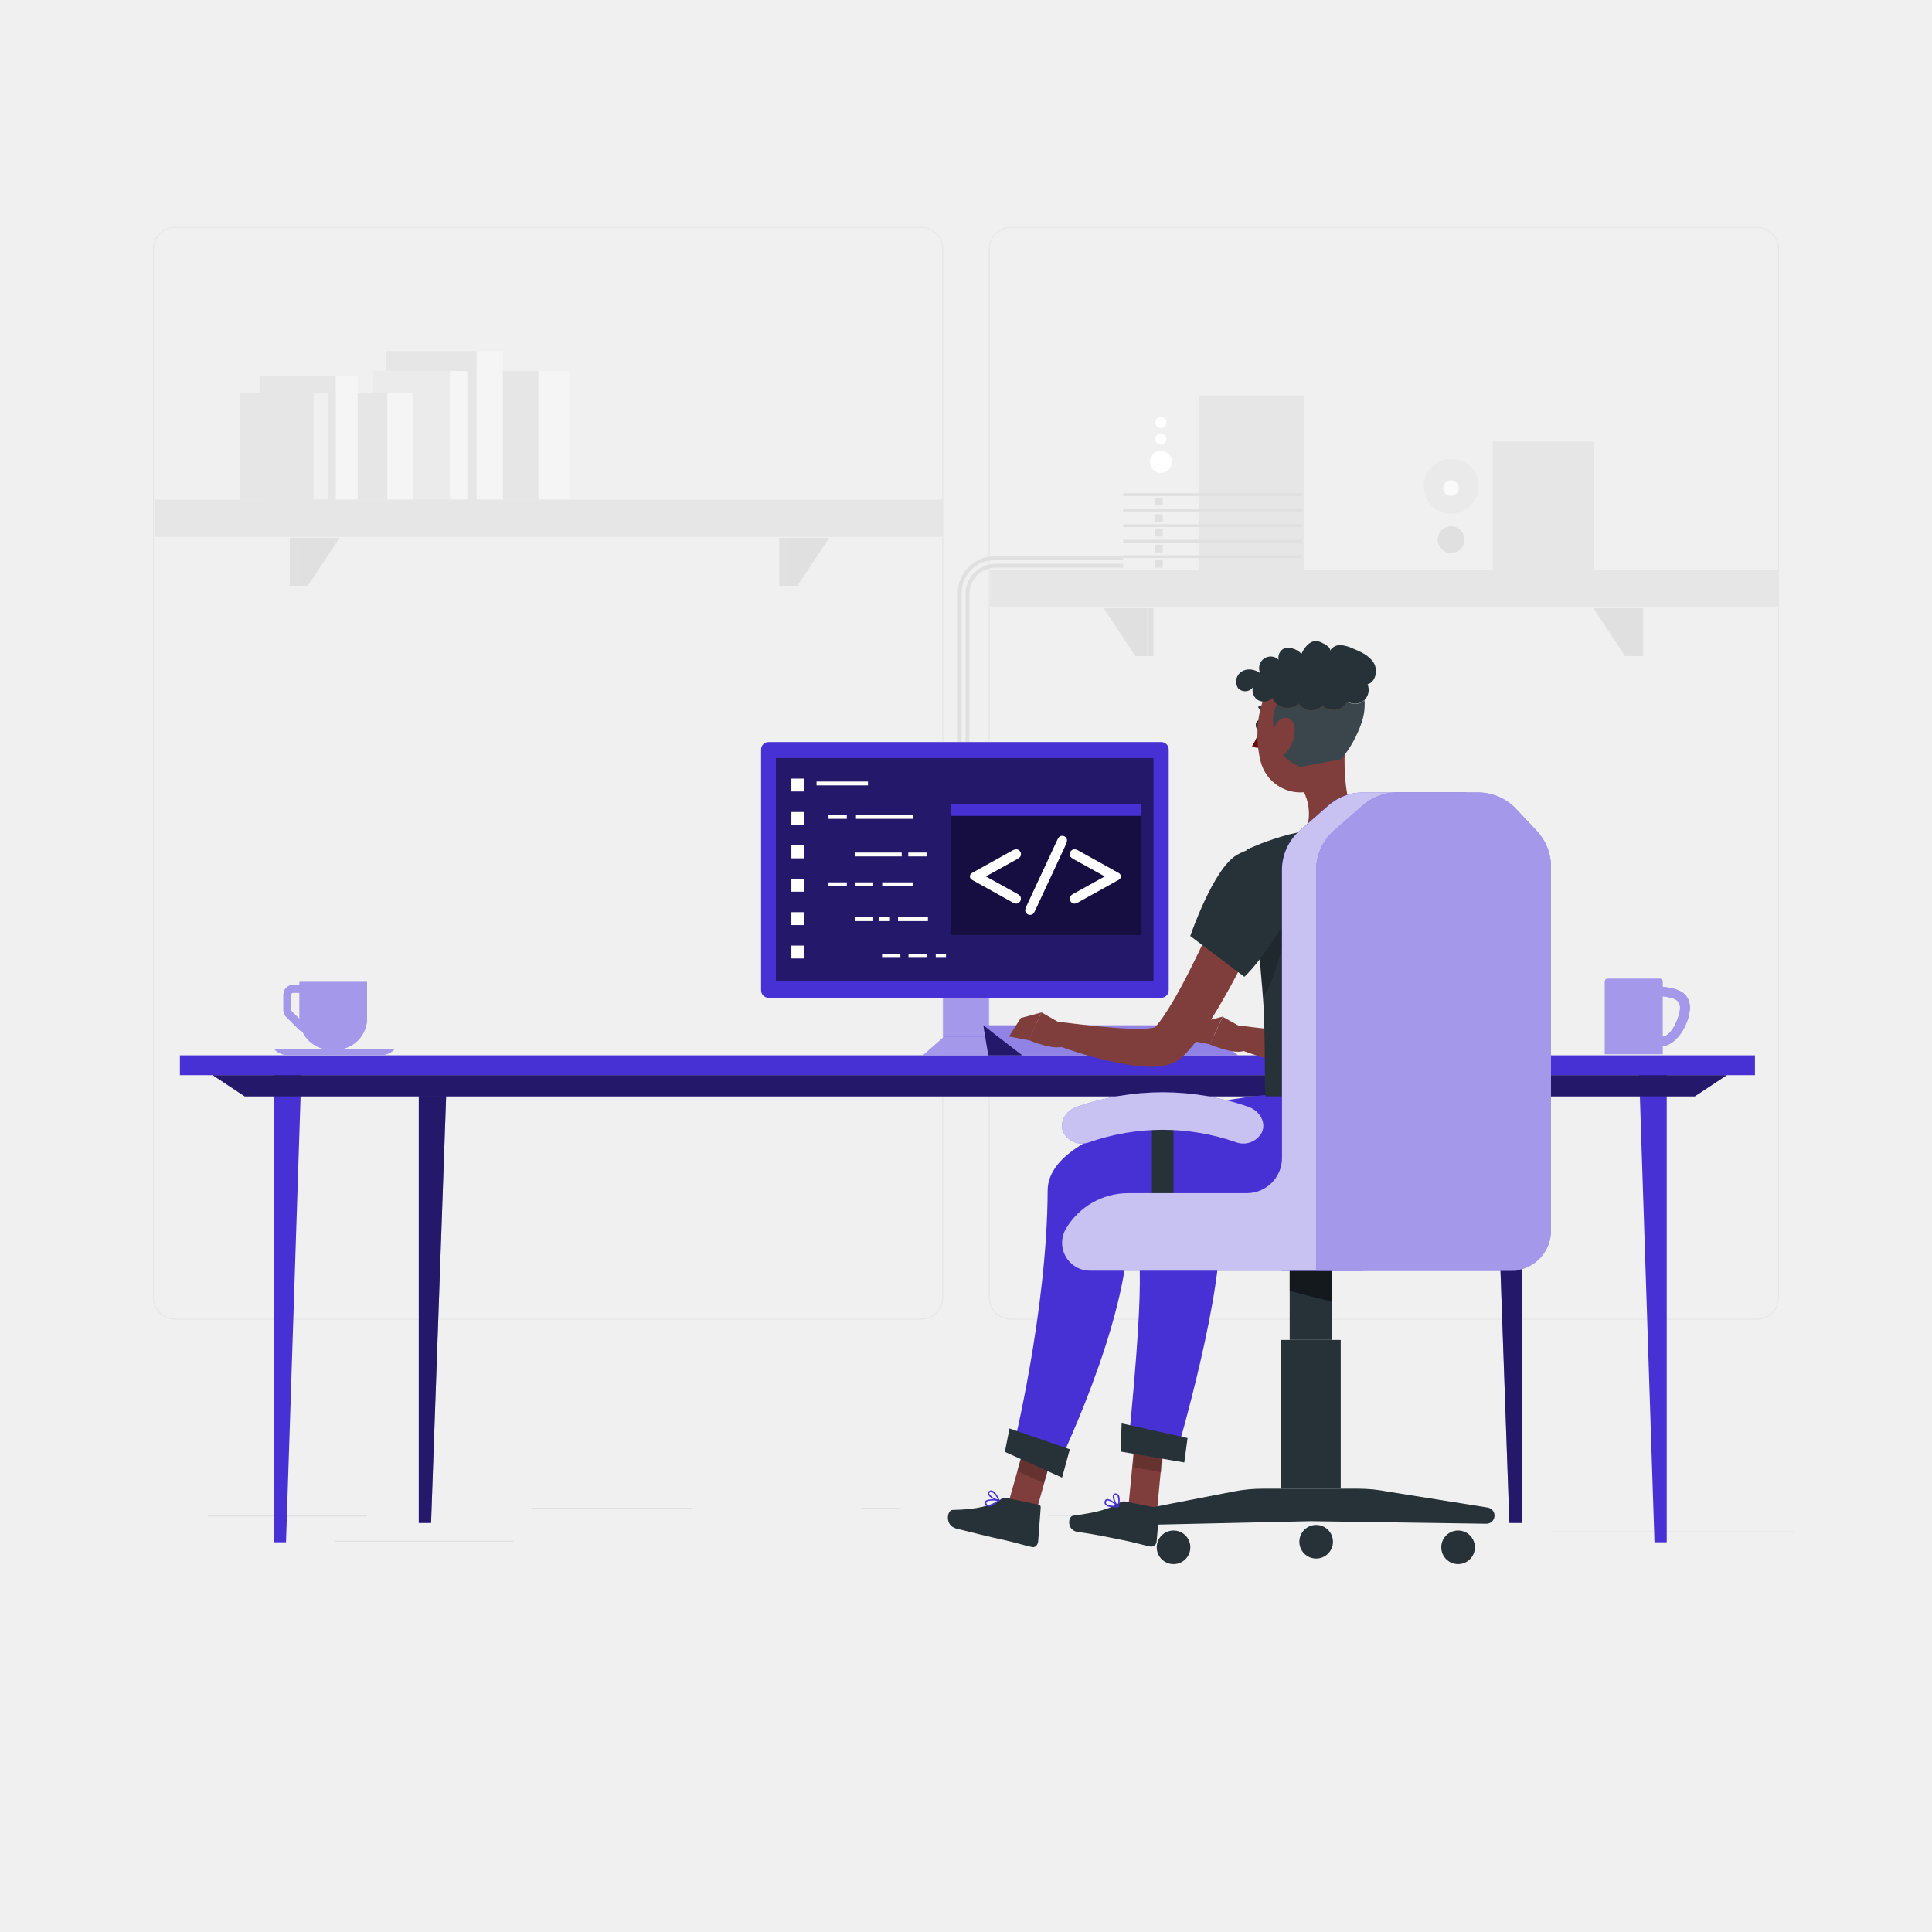
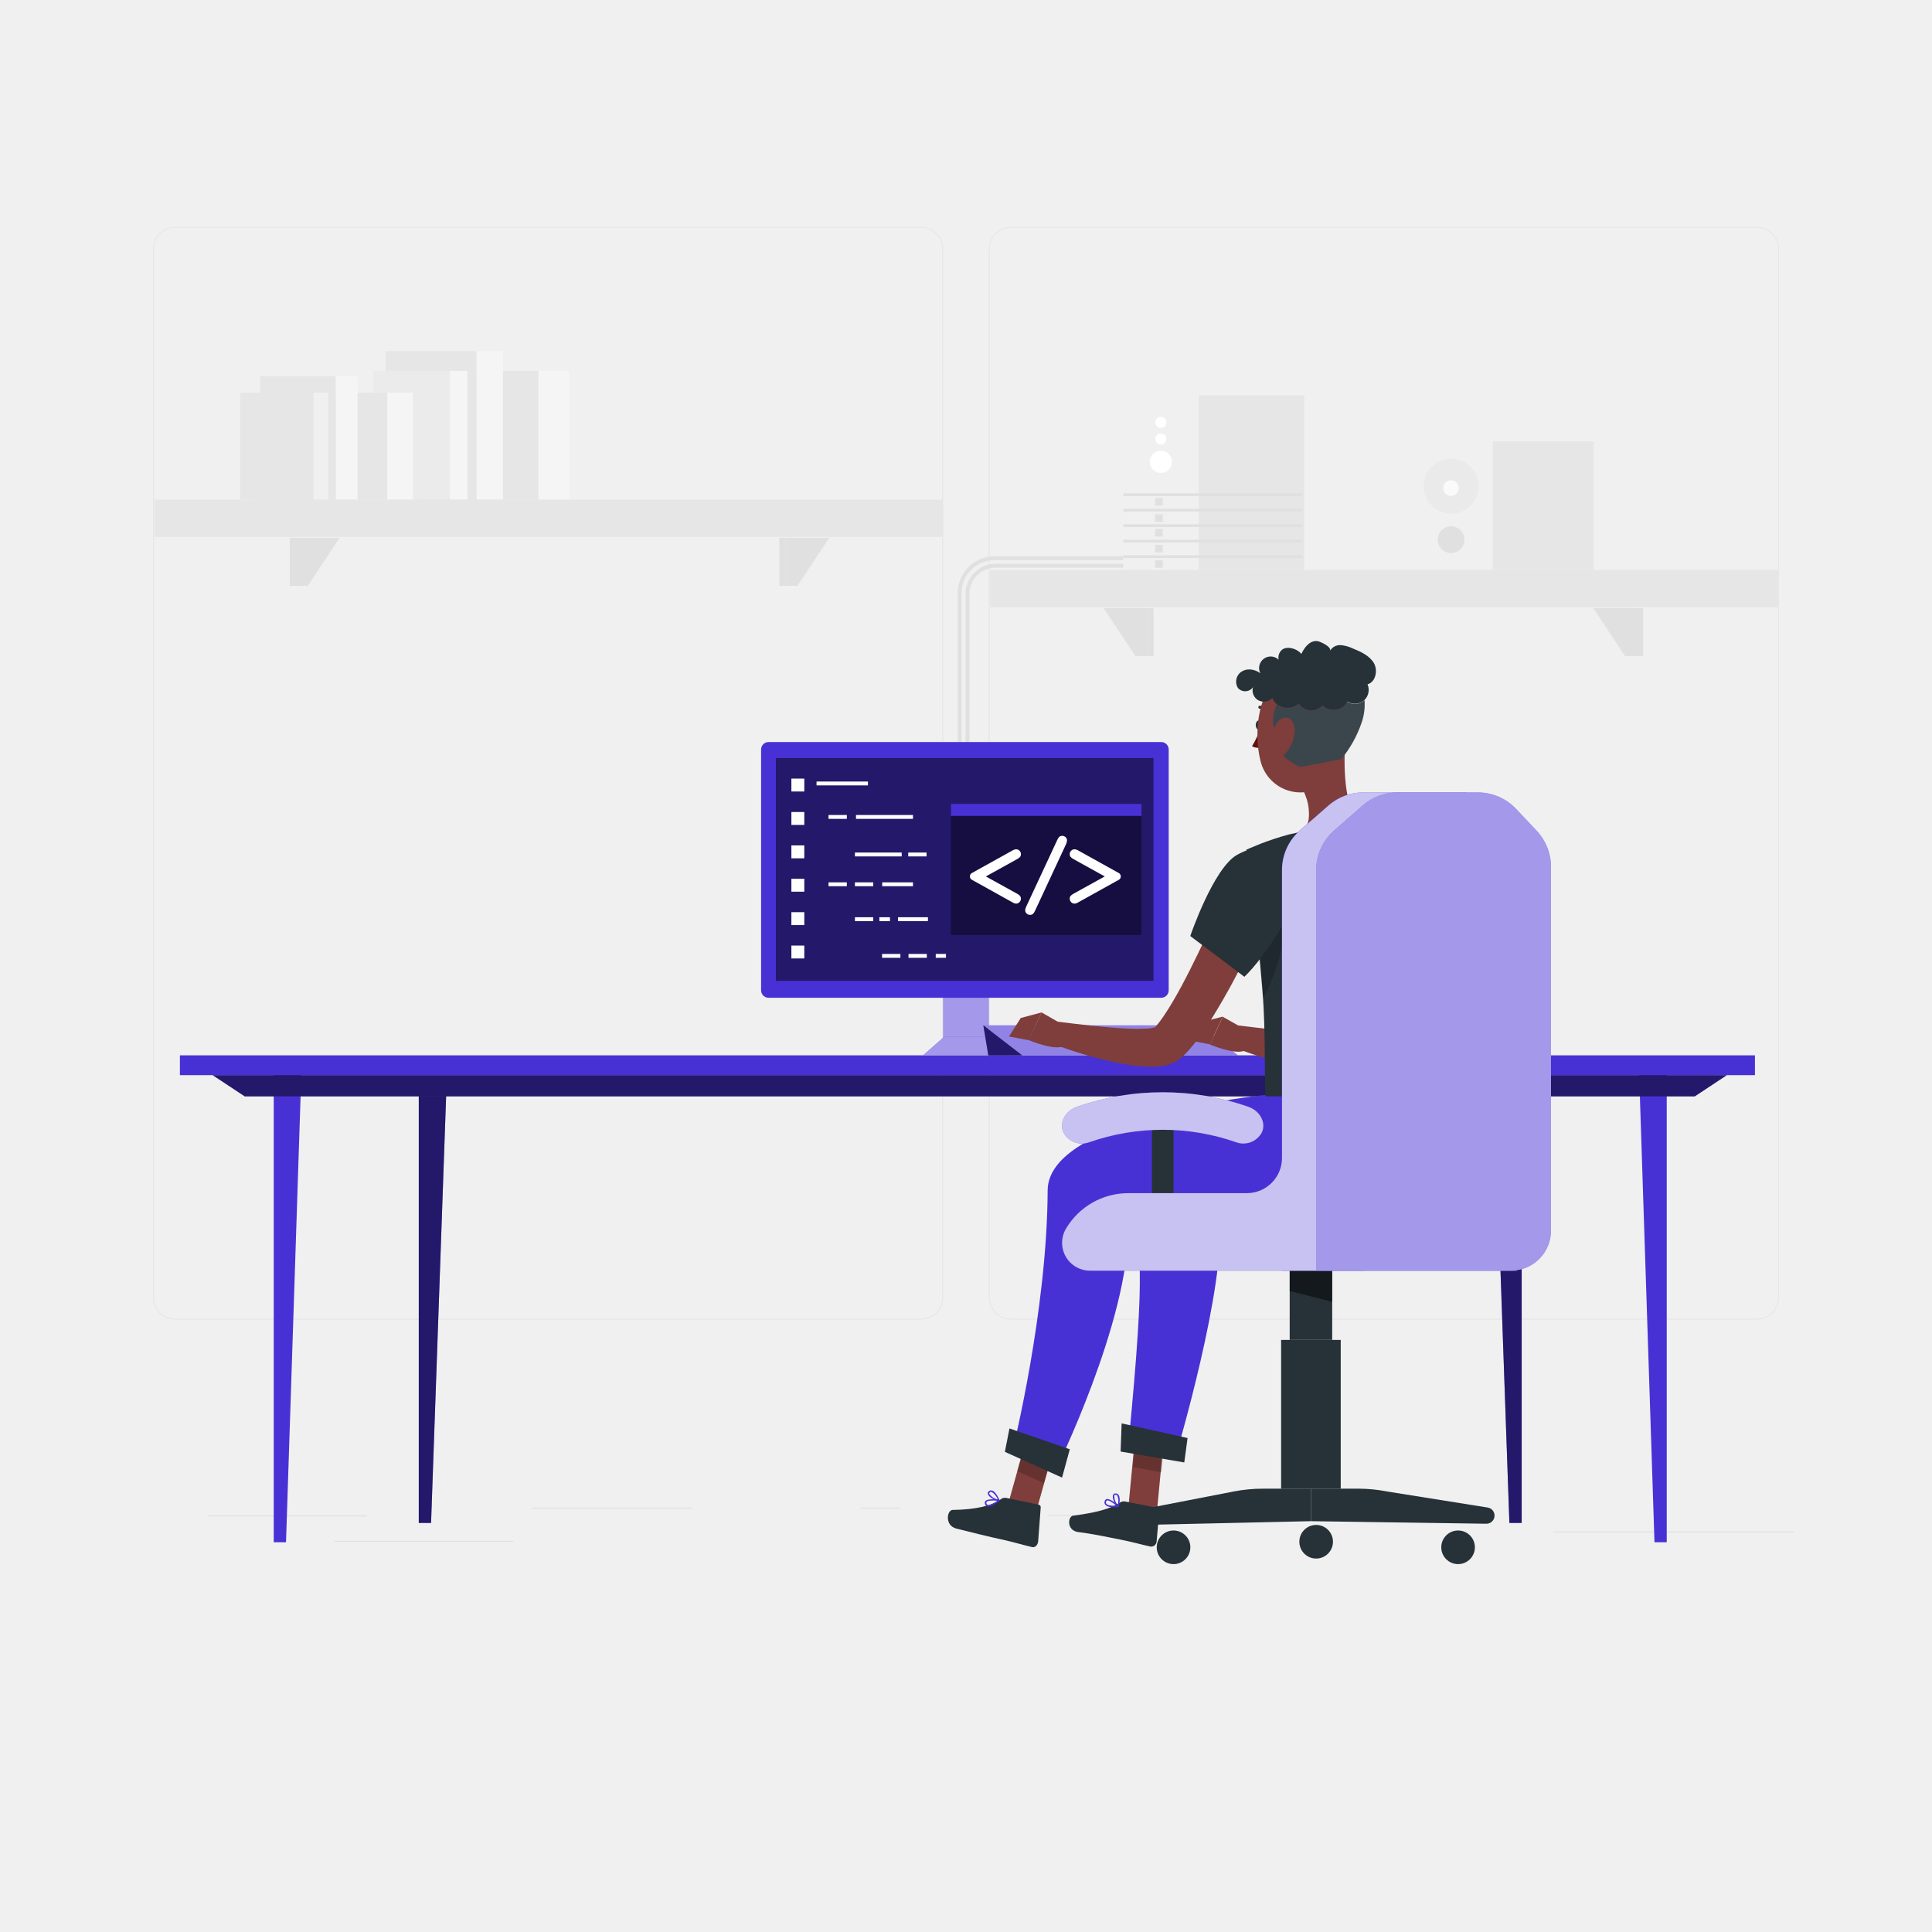
<svg xmlns="http://www.w3.org/2000/svg" viewBox="0 0 500 500">
-   <g id="freepik--background-complete--inject-2">
+   <g id="freepik--background-complete--inject-3">
    <path d="M238.4,341.53H45.31a5.72,5.72,0,0,1-5.71-5.71V64.39a5.72,5.72,0,0,1,5.71-5.66H238.4a5.71,5.71,0,0,1,5.7,5.71h0V335.82A5.71,5.71,0,0,1,238.4,341.53ZM45.31,58.93a5.47,5.47,0,0,0-5.46,5.46V335.82a5.47,5.47,0,0,0,5.46,5.46H238.4a5.46,5.46,0,0,0,5.45-5.46V64.39a5.46,5.46,0,0,0-5.45-5.46Z" style="fill:#e6e6e6" />
    <path d="M454.7,341.53H261.6a5.71,5.71,0,0,1-5.7-5.71V64.39a5.71,5.71,0,0,1,5.7-5.66H454.7a5.71,5.71,0,0,1,5.7,5.66V335.82A5.71,5.71,0,0,1,454.7,341.53ZM261.6,58.93a5.46,5.46,0,0,0-5.45,5.46V335.82a5.46,5.46,0,0,0,5.45,5.46H454.7a5.48,5.48,0,0,0,5.47-5.46V64.39a5.48,5.48,0,0,0-5.47-5.46Z" style="fill:#e6e6e6" />
    <rect x="53.79" y="392.21" width="41.21" height="0.25" style="fill:#e0e0e0" />
    <rect x="137.67" y="390.21" width="41.33" height="0.25" style="fill:#e0e0e0" />
    <rect x="222.78" y="390.21" width="10" height="0.25" style="fill:#e0e0e0" />
    <rect x="86.58" y="398.75" width="46.25" height="0.25" style="fill:#e0e0e0" />
    <rect x="271.2" y="392.08" width="21.6" height="0.25" style="fill:#e0e0e0" />
    <rect x="301.7" y="392.08" width="27.93" height="0.25" style="fill:#e0e0e0" />
    <rect x="401.89" y="396.31" width="62.44" height="0.25" style="fill:#e0e0e0" />
    <rect x="364.83" y="114.23" width="47.61" height="33.27" style="fill:#e6e6e6" />
    <rect x="364.83" y="114.23" width="21.47" height="33.27" style="fill:#f0f0f0" />
    <path d="M375.55,118.74a7.09,7.09,0,1,1-7.09,7.09A7.09,7.09,0,0,1,375.55,118.74Z" style="fill:#e0e0e0;opacity:0.4;isolation:isolate" />
    <path d="M379,139.66a3.46,3.46,0,1,1-3.46-3.46h0A3.45,3.45,0,0,1,379,139.66Z" style="fill:#e0e0e0" />
    <circle cx="375.5" cy="126.31" r="2.02" style="fill:#fafafa" />
    <rect x="290.21" y="102.31" width="20.59" height="45.2" style="fill:#f0f0f0" />
    <rect x="310.23" y="102.31" width="27.32" height="45.2" style="fill:#e6e6e6" />
    <path d="M300.43,116.66a2.86,2.86,0,1,1-2.85,2.85A2.86,2.86,0,0,1,300.43,116.66Z" style="fill:#fff" />
    <path d="M300.43,112.21a1.43,1.43,0,1,1-1.43,1.43A1.43,1.43,0,0,1,300.43,112.21Z" style="fill:#fff" />
    <path d="M300.43,107.89a1.43,1.43,0,1,1-1.43,1.43A1.43,1.43,0,0,1,300.43,107.89Z" style="fill:#fff" />
    <rect x="290.67" y="127.66" width="46.4" height="0.71" style="fill:#e0e0e0" />
    <rect x="290.67" y="131.67" width="46.4" height="0.71" style="fill:#e0e0e0" />
    <rect x="290.67" y="135.68" width="46.4" height="0.71" style="fill:#e0e0e0" />
    <rect x="290.67" y="139.69" width="46.4" height="0.71" style="fill:#e0e0e0" />
    <rect x="290.67" y="143.7" width="46.4" height="0.71" style="fill:#e0e0e0" />
    <rect x="298.96" y="128.88" width="1.96" height="1.96" style="fill:#e0e0e0" />
    <rect x="298.96" y="133.1" width="1.96" height="1.96" style="fill:#e0e0e0" />
    <rect x="298.96" y="136.9" width="1.96" height="1.96" style="fill:#e0e0e0" />
    <rect x="298.96" y="141" width="1.96" height="1.96" style="fill:#e0e0e0" />
    <rect x="298.96" y="144.98" width="1.96" height="1.96" style="fill:#e0e0e0" />
    <path d="M250.87,192h-1V153.71a7.81,7.81,0,0,1,7.8-7.8h33v1h-33a6.81,6.81,0,0,0-6.8,6.8Z" style="fill:#e0e0e0" />
    <path d="M248.87,192.07h-1V153.43a9.47,9.47,0,0,1,9.46-9.46h33.34v1H257.33a8.47,8.47,0,0,0-8.46,8.46Z" style="fill:#e0e0e0" />
    <rect x="108.06" y="96" width="31.31" height="33.33" style="fill:#e6e6e6" />
    <rect x="139.37" y="96" width="8.02" height="33.33" style="fill:#f5f5f5" />
    <rect x="99.85" y="90.86" width="23.52" height="38.47" style="fill:#e6e6e6" />
    <rect x="123.36" y="90.86" width="6.8" height="38.47" style="fill:#f5f5f5" />
    <rect x="96.61" y="96" width="19.83" height="33.33" style="fill:#ebebeb" />
    <rect x="116.44" y="96" width="4.53" height="33.33" style="fill:#f5f5f5" />
    <rect x="74.2" y="101.64" width="26.01" height="27.69" style="fill:#e6e6e6" />
    <rect x="100.21" y="101.64" width="6.66" height="27.69" style="fill:#f5f5f5" />
    <rect x="67.38" y="97.37" width="19.54" height="31.96" style="fill:#e6e6e6" />
    <rect x="86.91" y="97.37" width="5.65" height="31.96" style="fill:#f5f5f5" />
    <rect x="62.18" y="101.64" width="18.98" height="27.69" style="fill:#e6e6e6" />
    <rect x="81.17" y="101.64" width="3.76" height="27.69" style="fill:#f0f0f0" />
    <rect x="40" y="129.31" width="204" height="9.65" transform="translate(284 268.27) rotate(180)" style="fill:#e6e6e6" />
    <polygon points="76.61 139.19 87.89 139.19 79.67 151.6 76.61 151.6 76.61 139.19" style="fill:#e0e0e0" />
    <rect x="74.98" y="139.19" width="1.63" height="12.41" style="fill:#e0e0e0" />
    <polygon points="203.31 139.19 214.6 139.19 206.38 151.6 203.31 151.6 203.31 139.19" style="fill:#e0e0e0" />
    <rect x="201.69" y="139.19" width="1.63" height="12.41" style="fill:#e0e0e0" />
    <rect x="256.23" y="147.51" width="204" height="9.65" style="fill:#e6e6e6" />
    <polygon points="423.63 169.79 420.56 169.79 412.34 157.38 423.63 157.38 423.63 169.79" style="fill:#e0e0e0" />
    <rect x="423.63" y="157.38" width="1.63" height="12.41" style="fill:#e0e0e0" />
    <polygon points="296.92 169.79 293.85 169.79 285.63 157.38 296.92 157.38 296.92 169.79" style="fill:#e0e0e0" />
    <rect x="296.92" y="157.38" width="1.63" height="12.41" style="fill:#e0e0e0" />
    <path d="M197.45,109.89a14.43,14.43,0,0,0-.63-4.23l3.71-3.26-2.33-4.05-4.68,1.59a14.6,14.6,0,0,0-7.33-4.24l-1-4.84h-4.67l-1,4.84a14.57,14.57,0,0,0-7.32,4.24l-4.69-1.59-2.33,4.05,3.71,3.26a14.52,14.52,0,0,0,0,8.46l-3.71,3.26,2.33,4.05,4.69-1.59a14.57,14.57,0,0,0,7.32,4.24l1,4.84h4.67l1-4.84a14.6,14.6,0,0,0,7.33-4.24l4.68,1.59,2.33-4.05-3.71-3.26A14.43,14.43,0,0,0,197.45,109.89Zm-14.56,7.86a7.57,7.57,0,1,1,7.57-7.57A7.57,7.57,0,0,1,182.89,117.75Z" style="fill:#f0f0f0" />
    <path d="M222.71,112.34a9.24,9.24,0,0,0-1.8-2.16l1-3.11-2.7-1.47-2.09,2.5a9.51,9.51,0,0,0-5.56.14l-2.21-2.38-2.63,1.6,1.12,3.05a9.67,9.67,0,0,0-2.66,4.9l-3.17.72.08,3.07,3.21.56a9.63,9.63,0,0,0,2.9,4.75l-1,3.11,2.7,1.47,2.09-2.5a9.71,9.71,0,0,0,5.57-.14l2.21,2.38,2.62-1.6-1.12-3.06a9.64,9.64,0,0,0,2.66-4.89l3.17-.72-.08-3.08-3.2-.55A9.22,9.22,0,0,0,222.71,112.34Zm-5.47,9.42a5,5,0,1,1,1.65-6.86A5,5,0,0,1,217.24,121.76Z" style="fill:#f0f0f0" />
  </g>
-   <g id="freepik--Desk--inject-2">
-     <g id="freepik--Group--inject-2">
+   <g id="freepik--Desk--inject-3">
+     <g id="freepik--Group--inject-3">
      <rect x="46.56" y="273.12" width="407.62" height="5.13" style="fill:#4831D4" />
      <polygon points="70.84 276.8 70.84 399.14 74.02 399.14 78.02 276.8 70.84 276.8" style="fill:#4831D4" />
      <polygon points="108.38 280.8 108.38 394.14 111.56 394.14 115.56 280.8 108.38 280.8" style="fill:#4831D4" />
      <polygon points="108.38 280.8 108.38 394.14 111.56 394.14 115.56 280.8 108.38 280.8" style="opacity:0.5" />
      <polygon points="431.35 276.8 431.35 399.14 428.18 399.14 424.17 276.8 431.35 276.8" style="fill:#4831D4" />
      <polygon points="393.81 280.8 393.81 394.14 390.63 394.14 386.63 280.8 393.81 280.8" style="fill:#4831D4" />
      <polygon points="393.81 280.8 393.81 394.14 390.63 394.14 386.63 280.8 393.81 280.8" style="opacity:0.5" />
      <polygon points="438.6 283.74 63.34 283.74 55.04 278.25 446.9 278.25 438.6 283.74" style="fill:#4831D4" />
      <polygon points="438.6 283.74 63.34 283.74 55.04 278.25 446.9 278.25 438.6 283.74" style="opacity:0.5" />
    </g>
  </g>
-   <g id="freepik--Beverages--inject-2">
-     <path d="M73.35,257.39v4a2.51,2.51,0,0,0,.73,1.77l3.17,3.17a2.52,2.52,0,0,0,1,.61,8.14,8.14,0,0,0,7.38,4.71h1.19A8.13,8.13,0,0,0,95,263.47v-9.33H77.52v.76H75.85A2.5,2.5,0,0,0,73.35,257.39Zm2,0a.49.49,0,0,1,.5-.49h1.67v6.57c0,.09,0,.18,0,.27l-2-2a.47.47,0,0,1-.15-.35Z" style="fill:#4831D4" />
-     <path d="M73.35,257.39v4a2.51,2.51,0,0,0,.73,1.77l3.17,3.17a2.52,2.52,0,0,0,1,.61,8.14,8.14,0,0,0,7.38,4.71h1.19A8.13,8.13,0,0,0,95,263.47v-9.33H77.52v.76H75.85A2.5,2.5,0,0,0,73.35,257.39Zm2,0a.49.49,0,0,1,.5-.49h1.67v6.57c0,.09,0,.18,0,.27l-2-2a.47.47,0,0,1-.15-.35Z" style="fill:#fff;opacity:0.5" />
-     <path d="M99.14,273H74a4.63,4.63,0,0,1-3-1.48H102.1A4.6,4.6,0,0,1,99.14,273Z" style="fill:#4831D4" />
-     <path d="M99.14,273H74a4.63,4.63,0,0,1-3-1.48H102.1A4.6,4.6,0,0,1,99.14,273Z" style="fill:#fff;opacity:0.5" />
-     <path d="M437.36,260.76c-.13-4-3.15-4.94-7.09-5.39v-1.45a.64.64,0,0,0-.65-.62H416a.64.64,0,0,0-.66.62h0v18.91h14.94v-2.07C434.22,270.32,437.24,264.74,437.36,260.76Zm-7.09,7.56v-10.5c2.9.42,4.9.82,4.47,3.72C434.4,263.86,432.58,268,430.27,268.32Z" style="fill:#4831D4" />
-     <g style="opacity:0.5">
-       <path d="M437.36,260.76c-.13-4-3.15-4.94-7.09-5.39v-1.45a.64.64,0,0,0-.65-.62H416a.64.64,0,0,0-.66.62h0v18.91h14.94v-2.07C434.22,270.32,437.24,264.74,437.36,260.76Zm-7.09,7.56v-10.5c2.9.42,4.9.82,4.47,3.72C434.4,263.86,432.58,268,430.27,268.32Z" style="fill:#fff" />
-     </g>
-   </g>
-   <g id="freepik--Device--inject-2">
+   <g id="freepik--Device--inject-3">
    <rect x="244.1" y="248.73" width="11.79" height="23.95" style="fill:#4831D4" />
    <rect x="244.1" y="248.73" width="11.79" height="23.95" style="fill:#fff;opacity:0.5" />
    <polygon points="261.22 273.11 238.88 273.11 244.33 268.32 255.77 268.32 261.22 273.11" style="fill:#4831D4" />
    <polygon points="261.22 273.11 238.88 273.11 244.33 268.32 255.77 268.32 261.22 273.11" style="fill:#fff;opacity:0.5" />
    <polygon points="310.33 265.36 254.49 265.36 264.58 273.14 320.41 273.14 310.33 265.36" style="fill:#4831D4" />
    <polygon points="310.33 265.36 254.49 265.36 264.58 273.14 320.41 273.14 310.33 265.36" style="fill:#fff;opacity:0.4" />
    <polygon points="255.78 273.14 254.49 265.36 264.58 273.14 255.78 273.14" style="fill:#4831D4" />
    <polygon points="255.78 273.14 254.49 265.36 264.58 273.14 255.78 273.14" style="opacity:0.5" />
    <rect x="196.97" y="192.04" width="105.49" height="66.18" rx="1.93" style="fill:#4831D4" />
    <rect x="200.8" y="196.18" width="97.72" height="57.67" style="opacity:0.5" />
    <rect x="246.1" y="208.04" width="49.31" height="33.95" style="opacity:0.4" />
    <rect x="246.1" y="208.04" width="49.31" height="3.11" style="fill:#4831D4" />
    <path d="M255.14,226.82l8.06,4.46a2.6,2.6,0,0,1,.81.61,1.14,1.14,0,0,1,.2.68,1.27,1.27,0,0,1-.38.91,1.2,1.2,0,0,1-.87.38,2.23,2.23,0,0,1-1-.37l-10.4-5.78a1,1,0,0,1,0-1.79l10.4-5.78a2.27,2.27,0,0,1,1-.35,1.19,1.19,0,0,1,.88.37,1.23,1.23,0,0,1,.38.9,1.12,1.12,0,0,1-.2.68,2.6,2.6,0,0,1-.81.61Z" style="fill:#fff" />
    <path d="M275.88,218.49l-8,17.19a2.65,2.65,0,0,1-.55.84,1.18,1.18,0,0,1-.76.25,1.21,1.21,0,0,1-.88-.36,1.13,1.13,0,0,1-.38-.83,2.51,2.51,0,0,1,.3-1l8-17.18a2.74,2.74,0,0,1,.53-.83,1.23,1.23,0,0,1,.77-.26,1.19,1.19,0,0,1,.87.36,1.12,1.12,0,0,1,.36.82A2.45,2.45,0,0,1,275.88,218.49Z" style="fill:#fff" />
    <path d="M285.91,226.82l-8.06-4.47a2.87,2.87,0,0,1-.81-.61,1.12,1.12,0,0,1-.2-.68,1.23,1.23,0,0,1,.38-.9,1.22,1.22,0,0,1,.89-.37,2.32,2.32,0,0,1,1,.35l10.4,5.78a1,1,0,0,1,0,1.79l-10.4,5.78a2.29,2.29,0,0,1-1,.37,1.2,1.2,0,0,1-.9-.39,1.26,1.26,0,0,1-.37-.9,1.14,1.14,0,0,1,.2-.68,2.87,2.87,0,0,1,.81-.61Z" style="fill:#fff" />
    <rect x="204.81" y="201.5" width="3.34" height="3.34" style="fill:#fff" />
    <rect x="204.81" y="210.15" width="3.34" height="3.34" style="fill:#fff" />
    <rect x="204.81" y="218.79" width="3.34" height="3.34" style="fill:#fff" />
    <rect x="204.81" y="227.43" width="3.34" height="3.34" style="fill:#fff" />
    <rect x="204.81" y="236.07" width="3.34" height="3.34" style="fill:#fff" />
    <rect x="204.81" y="244.71" width="3.34" height="3.34" style="fill:#fff" />
    <rect x="211.32" y="202.26" width="13.31" height="1" style="fill:#fff" />
    <rect x="214.42" y="210.92" width="4.74" height="1" style="fill:#fff" />
    <rect x="235.05" y="220.64" width="4.74" height="1" style="fill:#fff" />
    <rect x="214.42" y="228.35" width="4.74" height="1" style="fill:#fff" />
    <rect x="221.25" y="228.35" width="4.74" height="1" style="fill:#fff" />
    <rect x="221.25" y="220.64" width="12.11" height="1" style="fill:#fff" />
    <rect x="228.31" y="228.35" width="7.97" height="1" style="fill:#fff" />
    <rect x="228.28" y="246.88" width="4.74" height="1" style="fill:#fff" />
    <rect x="235.12" y="246.88" width="4.74" height="1" style="fill:#fff" />
    <rect x="242.17" y="246.88" width="2.65" height="1" style="fill:#fff" />
    <rect x="221.53" y="210.92" width="14.75" height="1" style="fill:#fff" />
    <rect x="221.25" y="237.38" width="4.74" height="1" style="fill:#fff" />
    <rect x="227.58" y="237.38" width="2.74" height="1" style="fill:#fff" />
    <rect x="232.41" y="237.38" width="7.74" height="1" style="fill:#fff" />
  </g>
-   <g id="freepik--character-2--inject-2">
+   <g id="freepik--character-2--inject-3">
    <polygon points="299.17 393.75 291.88 391.57 293.58 373.7 300.87 375.88 299.17 393.75" style="fill:#7f3e3b" />
    <polygon points="301.47 371.84 294.18 369.67 293.23 379.68 300.6 381.05 301.47 371.84" style="opacity:0.2;isolation:isolate" />
    <path d="M342.32,283.38s-50.13,4.23-48.9,26c1,17.82,3.65,13-1.54,66l12.61.7s12.83-43.34,11.1-60.56c14.13,0,46.48,1.24,51.18-11.51a56.76,56.76,0,0,0,3.35-20.2Z" style="fill:#4831D4" />
    <polygon points="306.49 378.48 290.01 375.66 290.28 368.37 307.34 372.16 306.49 378.48" style="fill:#263238" />
    <path d="M291.13,388.57l8.42,1.67a.63.63,0,0,1,.48.7l-.7,8a1.42,1.42,0,0,1-1.54,1.32c-2.92-.64-4.3-1.11-8-1.85-2.28-.45-7.49-1.54-10.66-1.9s-2.79-4.06-1.42-4.25c6.16-.81,9.66-1.81,12.05-3.35A1.87,1.87,0,0,1,291.13,388.57Z" style="fill:#263238" />
    <path d="M287.35,390a9.54,9.54,0,0,0,2,.06.15.15,0,0,0,.15-.11.21.21,0,0,0,0-.19c-.21-.21-2.1-2-3.07-1.8a.62.62,0,0,0-.49.42,1,1,0,0,0,.06,1A2,2,0,0,0,287.35,390Zm1.61-.27c-1.39,0-2.37-.16-2.66-.57a.61.61,0,0,1,0-.64.32.32,0,0,1,.23-.22C287,388.2,288.18,389,289,389.74Z" style="fill:#4831D4" />
    <path d="M289.36,390.07h.08a.2.2,0,0,0,.12-.13c0-.09.55-2.22-.09-3.07a.85.85,0,0,0-.7-.37.67.67,0,0,0-.72.42c-.31.79.55,2.54,1.22,3.11A.11.11,0,0,0,289.36,390.07Zm-.52-3.21a.59.59,0,0,1,.35.22,4,4,0,0,1,.09,2.46,3.55,3.55,0,0,1-.9-2.49c0-.1.11-.21.37-.2Z" style="fill:#4831D4" />
    <polygon points="266.67 396.53 259.73 393.41 264.53 376.29 271.47 379.41 266.67 396.53" style="fill:#7f3e3b" />
    <polygon points="272.64 375 265.7 371.88 263.23 380.71 270.17 383.83 272.64 375" style="opacity:0.2;isolation:isolate" />
    <path d="M327.4,283.38c-.33,0-56.2,5.75-56.27,24.7-.12,31.34-9.07,67.26-9.07,67.26l11,5.47s19.23-38.94,18.94-63.37c15.37-4.41,55.13,3,59.83-9.74,3.85-10.42,1.77-24.32,1.77-24.32Z" style="fill:#4831D4" />
    <polygon points="274.86 382.4 260.06 375.74 261.25 369.68 276.86 375.07 274.86 382.4" style="fill:#263238" />
    <path d="M260.42,387.66l8.44,1.75a.7.7,0,0,1,.47.78l-.66,8.75c-.12.95-.8,1.6-1.53,1.45h0c-2.92-.67-4.3-1.19-8-2-2.28-.46-8.49-2-11.62-2.79s-2.43-4.8-1-4.83c6.19-.09,10.2-1.1,12.58-2.83A1.68,1.68,0,0,1,260.42,387.66Z" style="fill:#263238" />
    <path d="M257,389.55a9.89,9.89,0,0,0,1.65-1.14.2.2,0,0,0,.06-.19.17.17,0,0,0-.15-.12c-.29,0-2.87-.38-3.54.37a.68.68,0,0,0-.14.63,1,1,0,0,0,.64.77A2.09,2.09,0,0,0,257,389.55Zm1.13-1.17c-1.09.85-2,1.26-2.47,1.12a.67.67,0,0,1-.39-.53.3.3,0,0,1,.07-.3C255.64,388.31,257,388.28,258.08,388.38Z" style="fill:#4831D4" />
    <path d="M258.6,388.41l.07-.05a.15.15,0,0,0,0-.17c-.05-.07-.88-2.12-1.89-2.43a.89.89,0,0,0-.78.12.67.67,0,0,0-.33.77c.21.83,1.94,1.72,2.83,1.78Zm-2.33-2.28a.52.52,0,0,1,.42,0,4,4,0,0,1,1.54,1.93,3.56,3.56,0,0,1-2.21-1.47c-.06-.08,0-.24.18-.38Z" style="fill:#4831D4" />
    <path d="M346.38,222.92c1.47,3.16,2.68,6.2,3.89,9.36s2.28,6.32,3.27,9.56,1.85,6.56,2.54,10a52.16,52.16,0,0,1,1.12,10.87,22.32,22.32,0,0,1-.95,6.33,14.46,14.46,0,0,1-1.67,3.56,12.48,12.48,0,0,1-1.43,1.74l-.43.42c-.24.2-.5.42-.75.59a8.31,8.31,0,0,1-1.34.74,11.8,11.8,0,0,1-2.16.69,15.42,15.42,0,0,1-1.77.26,25.86,25.86,0,0,1-3.05,0,44,44,0,0,1-5.38-.6,102.24,102.24,0,0,1-19.41-5.56l1.45-5.51c6.35.76,12.83,1.57,18.94,1.85,1.52,0,3,.07,4.38,0a14.3,14.3,0,0,0,1.83-.23c.5-.09.93-.27.78-.26a.92.92,0,0,0-.28.14,1.46,1.46,0,0,0-.28.21h0a1.56,1.56,0,0,0,.09-.17,4.91,4.91,0,0,0,.3-.89,14.4,14.4,0,0,0,.27-3.34,45,45,0,0,0-1.27-8.49c-.68-3-1.56-5.92-2.52-8.89s-2-5.94-3.14-8.9-2.34-5.93-3.52-8.72Z" style="fill:#7f3e3b" />
    <path d="M323.07,266.87l-6.63-3.73-3.33,7.18s7.75,3.23,9.38,1.21Z" style="fill:#7f3e3b" />
    <polygon points="311.07 264.5 308.04 269.3 313.11 270.27 316.44 263.09 311.07 264.5" style="fill:#7f3e3b" />
    <path d="M330.92,228.62c-1.27,3.19-2.6,6.24-4,9.33s-2.8,6.13-4.28,9.17a176.53,176.53,0,0,1-10,18c-1,1.48-2,2.95-3.12,4.42-.56.74-1.18,1.47-1.84,2.22-.36.38-.65.73-1.07,1.12l-.6.58-.34.32a8.52,8.52,0,0,1-3.28,1.74,14.56,14.56,0,0,1-1.94.41,20.41,20.41,0,0,1-3.22.13,41.09,41.09,0,0,1-5.54-.55,101.83,101.83,0,0,1-19.82-5.62l1.46-5.52c6.47.78,13.08,1.61,19.3,1.87a43.1,43.1,0,0,0,4.4-.06,11.59,11.59,0,0,0,1.75-.28,2.7,2.7,0,0,0,.54-.2c.06,0,0-.07-.27.1a1.05,1.05,0,0,0-.27.2l.1-.12.28-.31c.18-.18.4-.48.61-.72.41-.52.83-1.08,1.25-1.69.83-1.19,1.64-2.51,2.44-3.85,1.6-2.68,3.09-5.53,4.55-8.41s2.86-5.82,4.24-8.78c2.75-5.9,5.44-12,8-17.9Z" style="fill:#7f3e3b" />
    <path d="M276.17,265.81,269.53,262l-3.33,7.18s7.75,3.24,9.39,1.22Z" style="fill:#7f3e3b" />
    <polygon points="264.17 263.45 261.13 268.24 266.2 269.21 269.53 262.03 264.17 263.45" style="fill:#7f3e3b" />
    <path d="M348.09,193.14l-4.24,4.91-6.47,6.69.49,1.21a12.07,12.07,0,0,1,.86,3.88c.15,2.68-.11,4.95-4.34,6.77,0,0-4.44,5.8,6.12,4.19s12.15-7.09,12.15-7.09C348,210.37,347.72,199.3,348.09,193.14Z" style="fill:#7f3e3b" />
    <path d="M326.56,187.6c0,.66-.33,1.22-.77,1.24s-.79-.5-.8-1.16.34-1.22.77-1.24S326.55,186.94,326.56,187.6Z" style="fill:#263238" />
    <path d="M328.77,185.14a.38.38,0,0,1-.32-.18,3.26,3.26,0,0,0-2.42-1.54.4.4,0,0,1-.38-.4.38.38,0,0,1,.4-.38h0a4,4,0,0,1,3.06,1.9.4.4,0,0,1-.12.54A.46.46,0,0,1,328.77,185.14Z" style="fill:#263238" />
    <path d="M326.32,188a21.42,21.42,0,0,1-2.3,5.12,3.2,3.2,0,0,0,2.72.2Z" style="fill:#630f0f" />
    <path d="M348.69,184.27c-.39,8.16-.21,13-4.26,17.32a10.63,10.63,0,0,1-18.22-4.71c-1.84-7.23-.88-19.36,7-23a10.74,10.74,0,0,1,15.48,10.39Z" style="fill:#7f3e3b" />
    <path d="M352.39,187a30.22,30.22,0,0,1-5.3,9.5l-10.62,2s-8.39-3.51-6.15-9.29c-1.42-1.2-.89-4.91.11-6.95a4.33,4.33,0,0,0,5.67-.15,3.88,3.88,0,0,0,6.15.51,4.1,4.1,0,0,0,6.46-1,3.67,3.67,0,0,0,4.28-.28l.15-.14A14.6,14.6,0,0,1,352.39,187Z" style="fill:#263238" />
    <path d="M352.39,187a30.22,30.22,0,0,1-5.3,9.5l-10.62,2s-8.39-3.51-6.15-9.29c-1.42-1.2-.89-4.91.11-6.95a4.33,4.33,0,0,0,5.67-.15,3.88,3.88,0,0,0,6.15.51,4.1,4.1,0,0,0,6.46-1,3.67,3.67,0,0,0,4.28-.28l.15-.14A14.6,14.6,0,0,1,352.39,187Z" style="fill:#fff;opacity:0.1" />
    <path d="M353.92,177.1a3.69,3.69,0,0,1-.78,4.05l-.15.14a3.67,3.67,0,0,1-4.28.28,4.1,4.1,0,0,1-6.46,1,3.88,3.88,0,0,1-6.15-.51,4.33,4.33,0,0,1-5.67.15,3.45,3.45,0,0,1-1-1.24,2.33,2.33,0,0,1-.14-.33,2.37,2.37,0,0,1-.28.27,3.09,3.09,0,0,1-3.56.21,3,3,0,0,1-1.28-2.69,2.77,2.77,0,0,1,.11-.64,1.73,1.73,0,0,1-.3.41,2.5,2.5,0,0,1-3.56-.09,3.09,3.09,0,0,1,1-4.36,3.68,3.68,0,0,1,1.88-.5,4.82,4.82,0,0,1,2.87,1,3,3,0,0,1,4.74-3.53A2.61,2.61,0,0,1,332,168c1.38-.8,3.68-.11,4.8,1.23,0,0,1.54-3.72,4.2-3.3.58.08,3.31,1.29,3.24,2.27a.41.41,0,0,1,0,.19,1.59,1.59,0,0,1,.13-.22,3,3,0,0,1,2.56-1.21,8.59,8.59,0,0,1,3.08.82c2.07.85,4.27,1.8,5.47,3.69S356.07,176.5,353.92,177.1Z" style="fill:#263238" />
    <path d="M335,190a9.65,9.65,0,0,1-2.64,5.34c-1.81,1.73-3.35,0-3.37-2.63,0-2.38.89-6.15,3-6.85S335.4,187.37,335,190Z" style="fill:#7f3e3b" />
    <path d="M367,216.54c-.75-2-4.25-4-6.4-4h-1.42a77.68,77.68,0,0,0-8.57.55,152.67,152.67,0,0,0-17,2.86c-2.58.68-5.07,1.54-7.05,2.28-2.52,1-4,1.67-4,1.67s2.76,18.38,4.19,36.64c.79,10.17.46,20.26.72,27.2h42.66c1.47-8.34,1.24-15.61,1.36-30.67C371.55,244,370.08,224.77,367,216.54Z" style="fill:#263238" />
    <path d="M325.82,246.34c.32,3.83.65,7.85,1,11.87,5-7.3,7.76-27.27,7.76-27.27Z" style="opacity:0.2;isolation:isolate" />
    <path d="M320.14,221.24c-6.11,3.44-12.1,21-12.1,21l14,10.55c5.34-5.05,13.15-17.58,14-22.59C337.4,222.56,329.93,215.76,320.14,221.24Z" style="fill:#263238" />
    <path d="M308.06,400.44a4.35,4.35,0,1,1-4.35-4.35,4.35,4.35,0,0,1,4.35,4.35Z" style="fill:#263238" />
    <path d="M373,400.44a4.35,4.35,0,1,0,4.35-4.35,4.35,4.35,0,0,0-4.35,4.35Z" style="fill:#263238" />
    <path d="M336.27,399a4.35,4.35,0,1,0,4.35-4.35,4.35,4.35,0,0,0-4.35,4.35Z" style="fill:#263238" />
    <path d="M339.27,393.68v-8.41H326.81a38.86,38.86,0,0,0-7.29.68l-23.2,4.5a2.11,2.11,0,0,0,.47,4.18Z" style="fill:#263238" />
    <path d="M339.27,393.68v-8.41h12.47A38.71,38.71,0,0,1,359,386l26.08,4.16a2.11,2.11,0,0,1-.47,4.18Z" style="fill:#263238" />
    <rect x="331.55" y="346.77" width="15.43" height="38.51" style="fill:#263238" />
    <rect x="333.77" y="328.85" width="11" height="17.91" style="fill:#263238" />
    <polygon points="333.77 334.11 344.77 336.88 344.77 328.85 333.77 328.85 333.77 334.11" style="opacity:0.5;isolation:isolate" />
    <rect x="298.12" y="288.33" width="5.59" height="23.85" style="fill:#263238" />
    <path d="M331.74,328.85V225.16a13.58,13.58,0,0,1,4.65-10.24l7.39-6.47a13.58,13.58,0,0,1,9-3.37h26.69L392.49,219V328.85Z" style="fill:#4831D4" />
    <path d="M292,308.79h60.9v20.06H282.07a7.21,7.21,0,0,1-6.2-10.87h0A18.7,18.7,0,0,1,292,308.79Z" style="fill:#4831D4" />
    <path d="M392.49,219V328.85H282.07a7.21,7.21,0,0,1-6.2-10.87A18.71,18.71,0,0,1,292,308.79h30.67a9.11,9.11,0,0,0,9.11-9.11V225.16a13.58,13.58,0,0,1,4.65-10.24l7.39-6.47a13.58,13.58,0,0,1,9-3.37h26.69Z" style="fill:#fff;opacity:0.7" />
    <path d="M340.62,328.85V225.16a13.62,13.62,0,0,1,4.65-10.24l7.39-6.47a13.58,13.58,0,0,1,9-3.37h20.81a13.59,13.59,0,0,1,9.92,4.29l5.32,5.65a13.64,13.64,0,0,1,3.69,9.33v94.11A10.38,10.38,0,0,1,391,328.85Z" style="fill:#4831D4" />
    <path d="M340.62,328.85V225.16a13.62,13.62,0,0,1,4.65-10.24l7.39-6.47a13.58,13.58,0,0,1,9-3.37h20.81a13.59,13.59,0,0,1,9.92,4.29l5.32,5.65a13.64,13.64,0,0,1,3.69,9.33v94.11A10.38,10.38,0,0,1,391,328.85Z" style="fill:#fff;opacity:0.5" />
    <path d="M319.9,295.61a57.58,57.58,0,0,0-38,0,5.42,5.42,0,0,1-6.69-2.55h0c-1.14-2.41.39-5.53,3.49-6.62a67.27,67.27,0,0,1,44.38,0c3.1,1.08,4.63,4.21,3.49,6.62h0A5.42,5.42,0,0,1,319.9,295.61Z" style="fill:#4831D4" />
    <path d="M319.9,295.61a57.58,57.58,0,0,0-38,0,5.42,5.42,0,0,1-6.69-2.55h0c-1.14-2.41.39-5.53,3.49-6.62a67.27,67.27,0,0,1,44.38,0c3.1,1.08,4.63,4.21,3.49,6.62h0A5.42,5.42,0,0,1,319.9,295.61Z" style="fill:#fff;opacity:0.7" />
  </g>
</svg>
